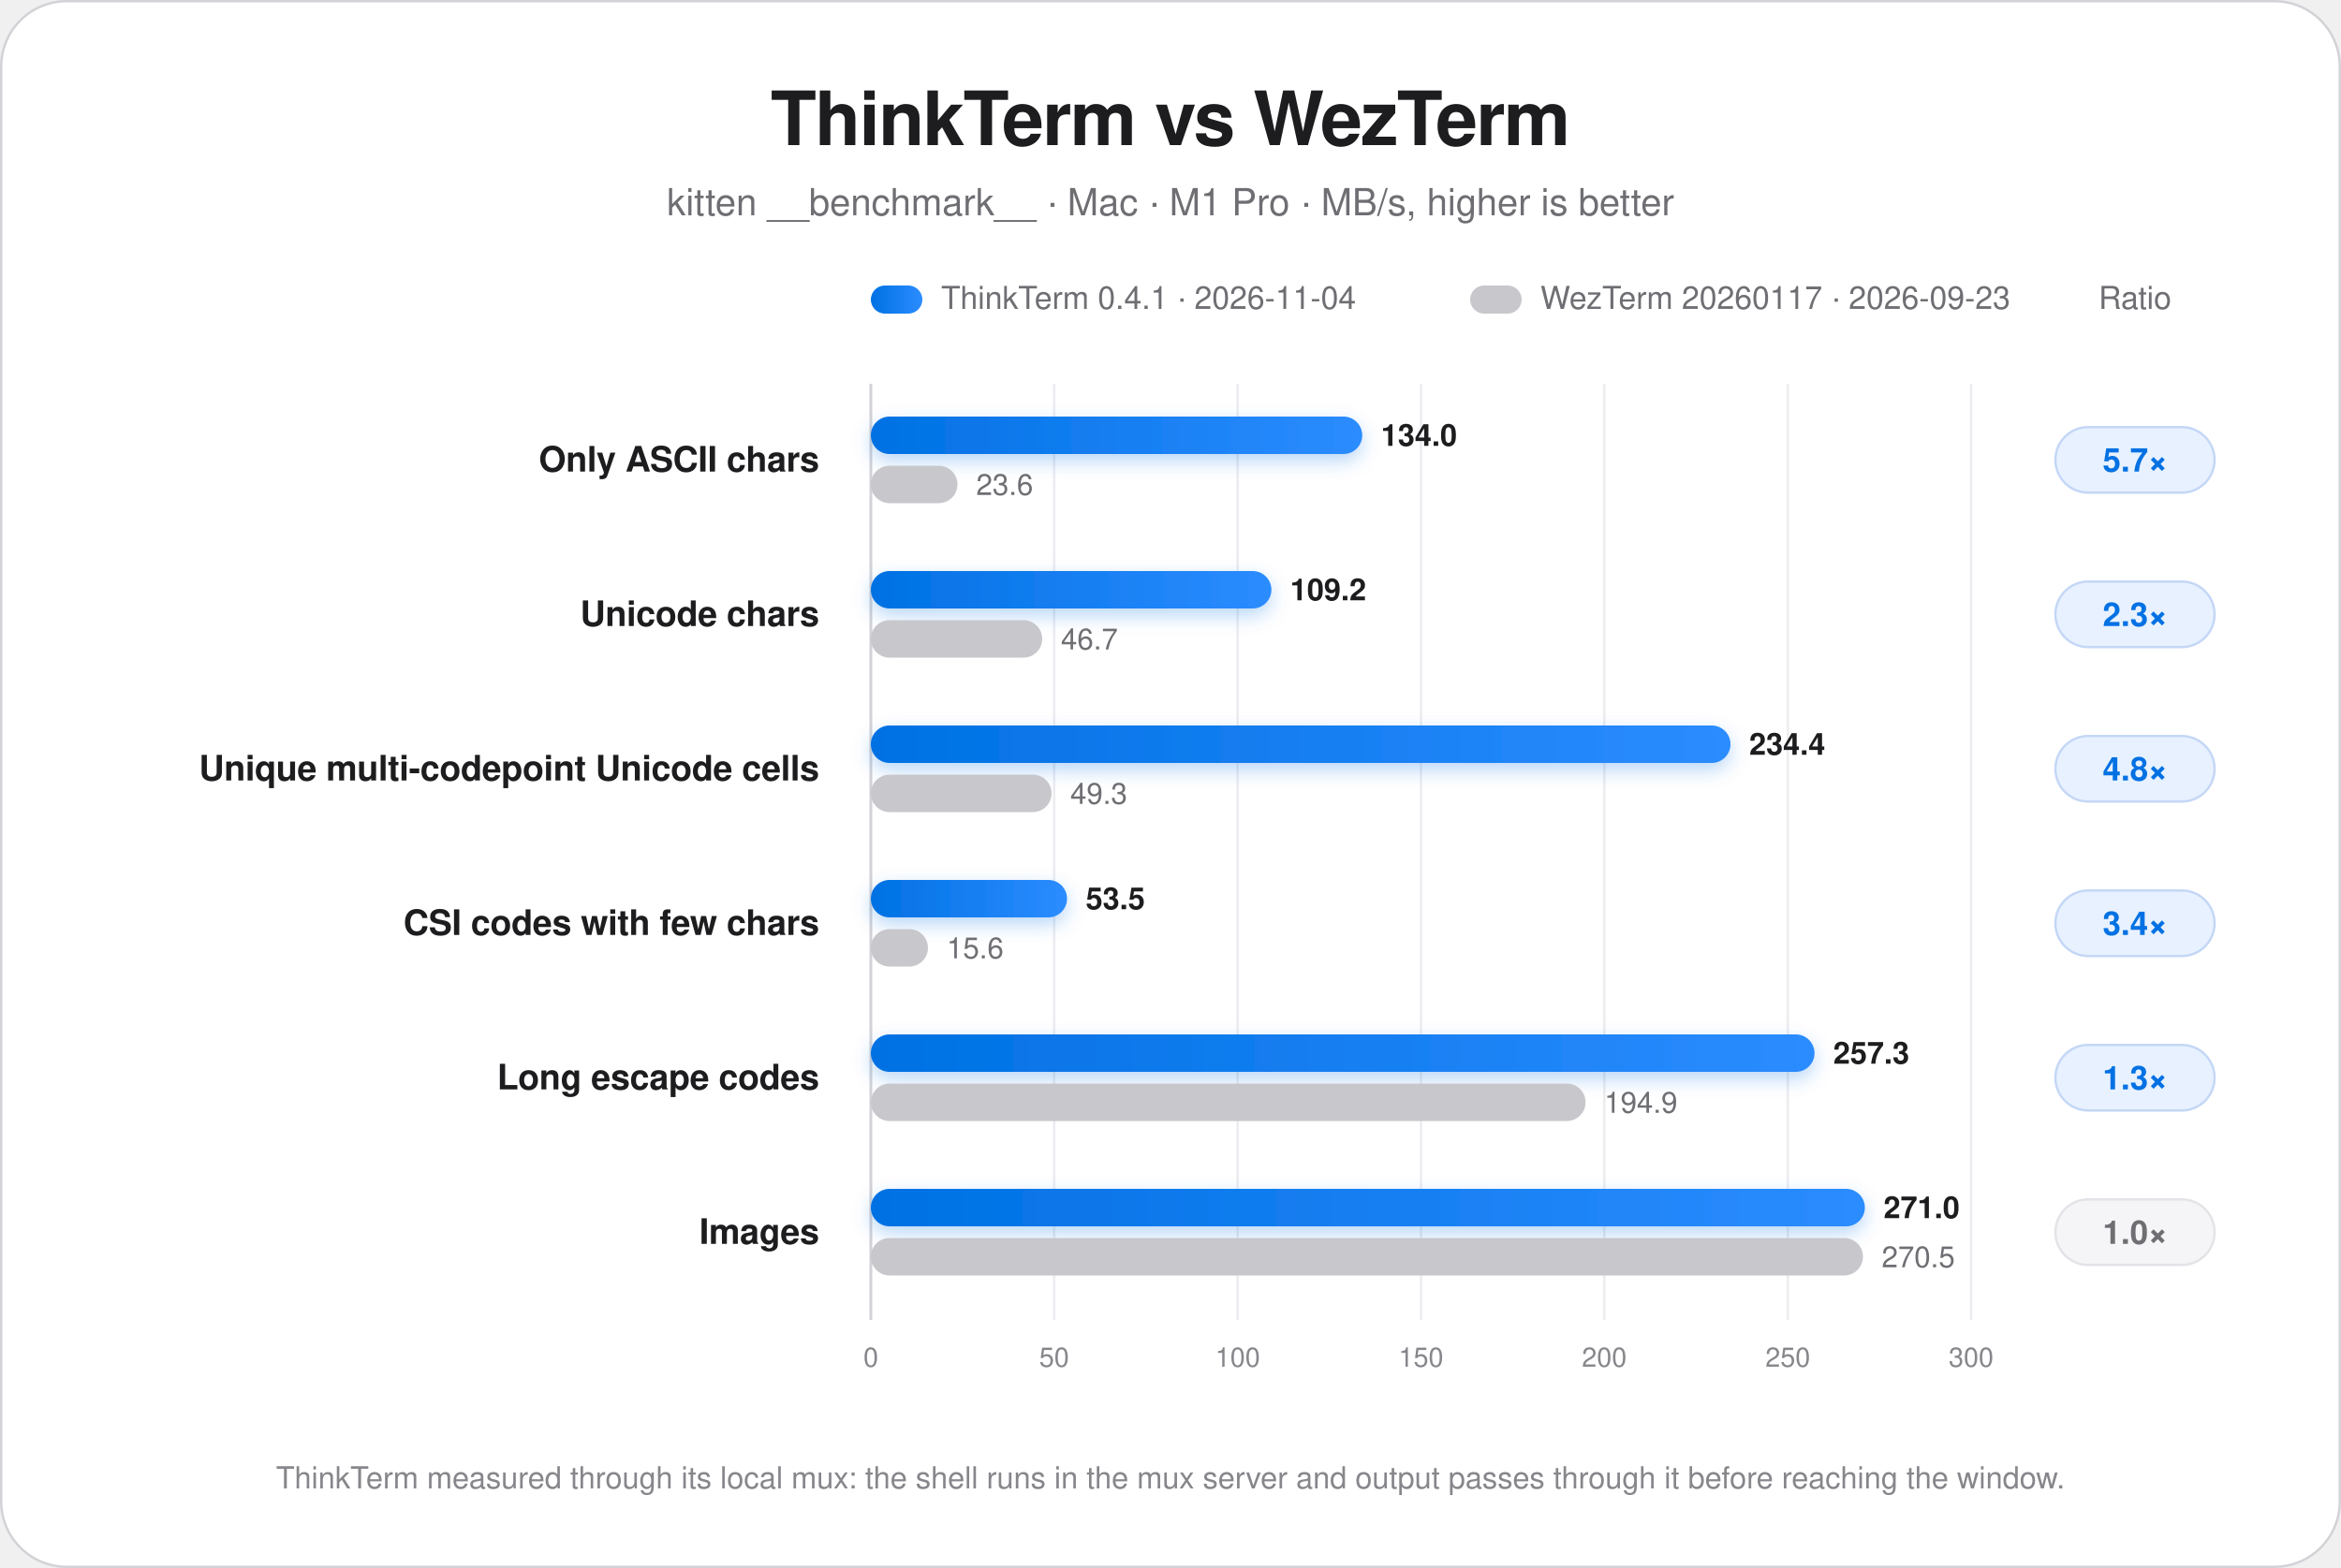
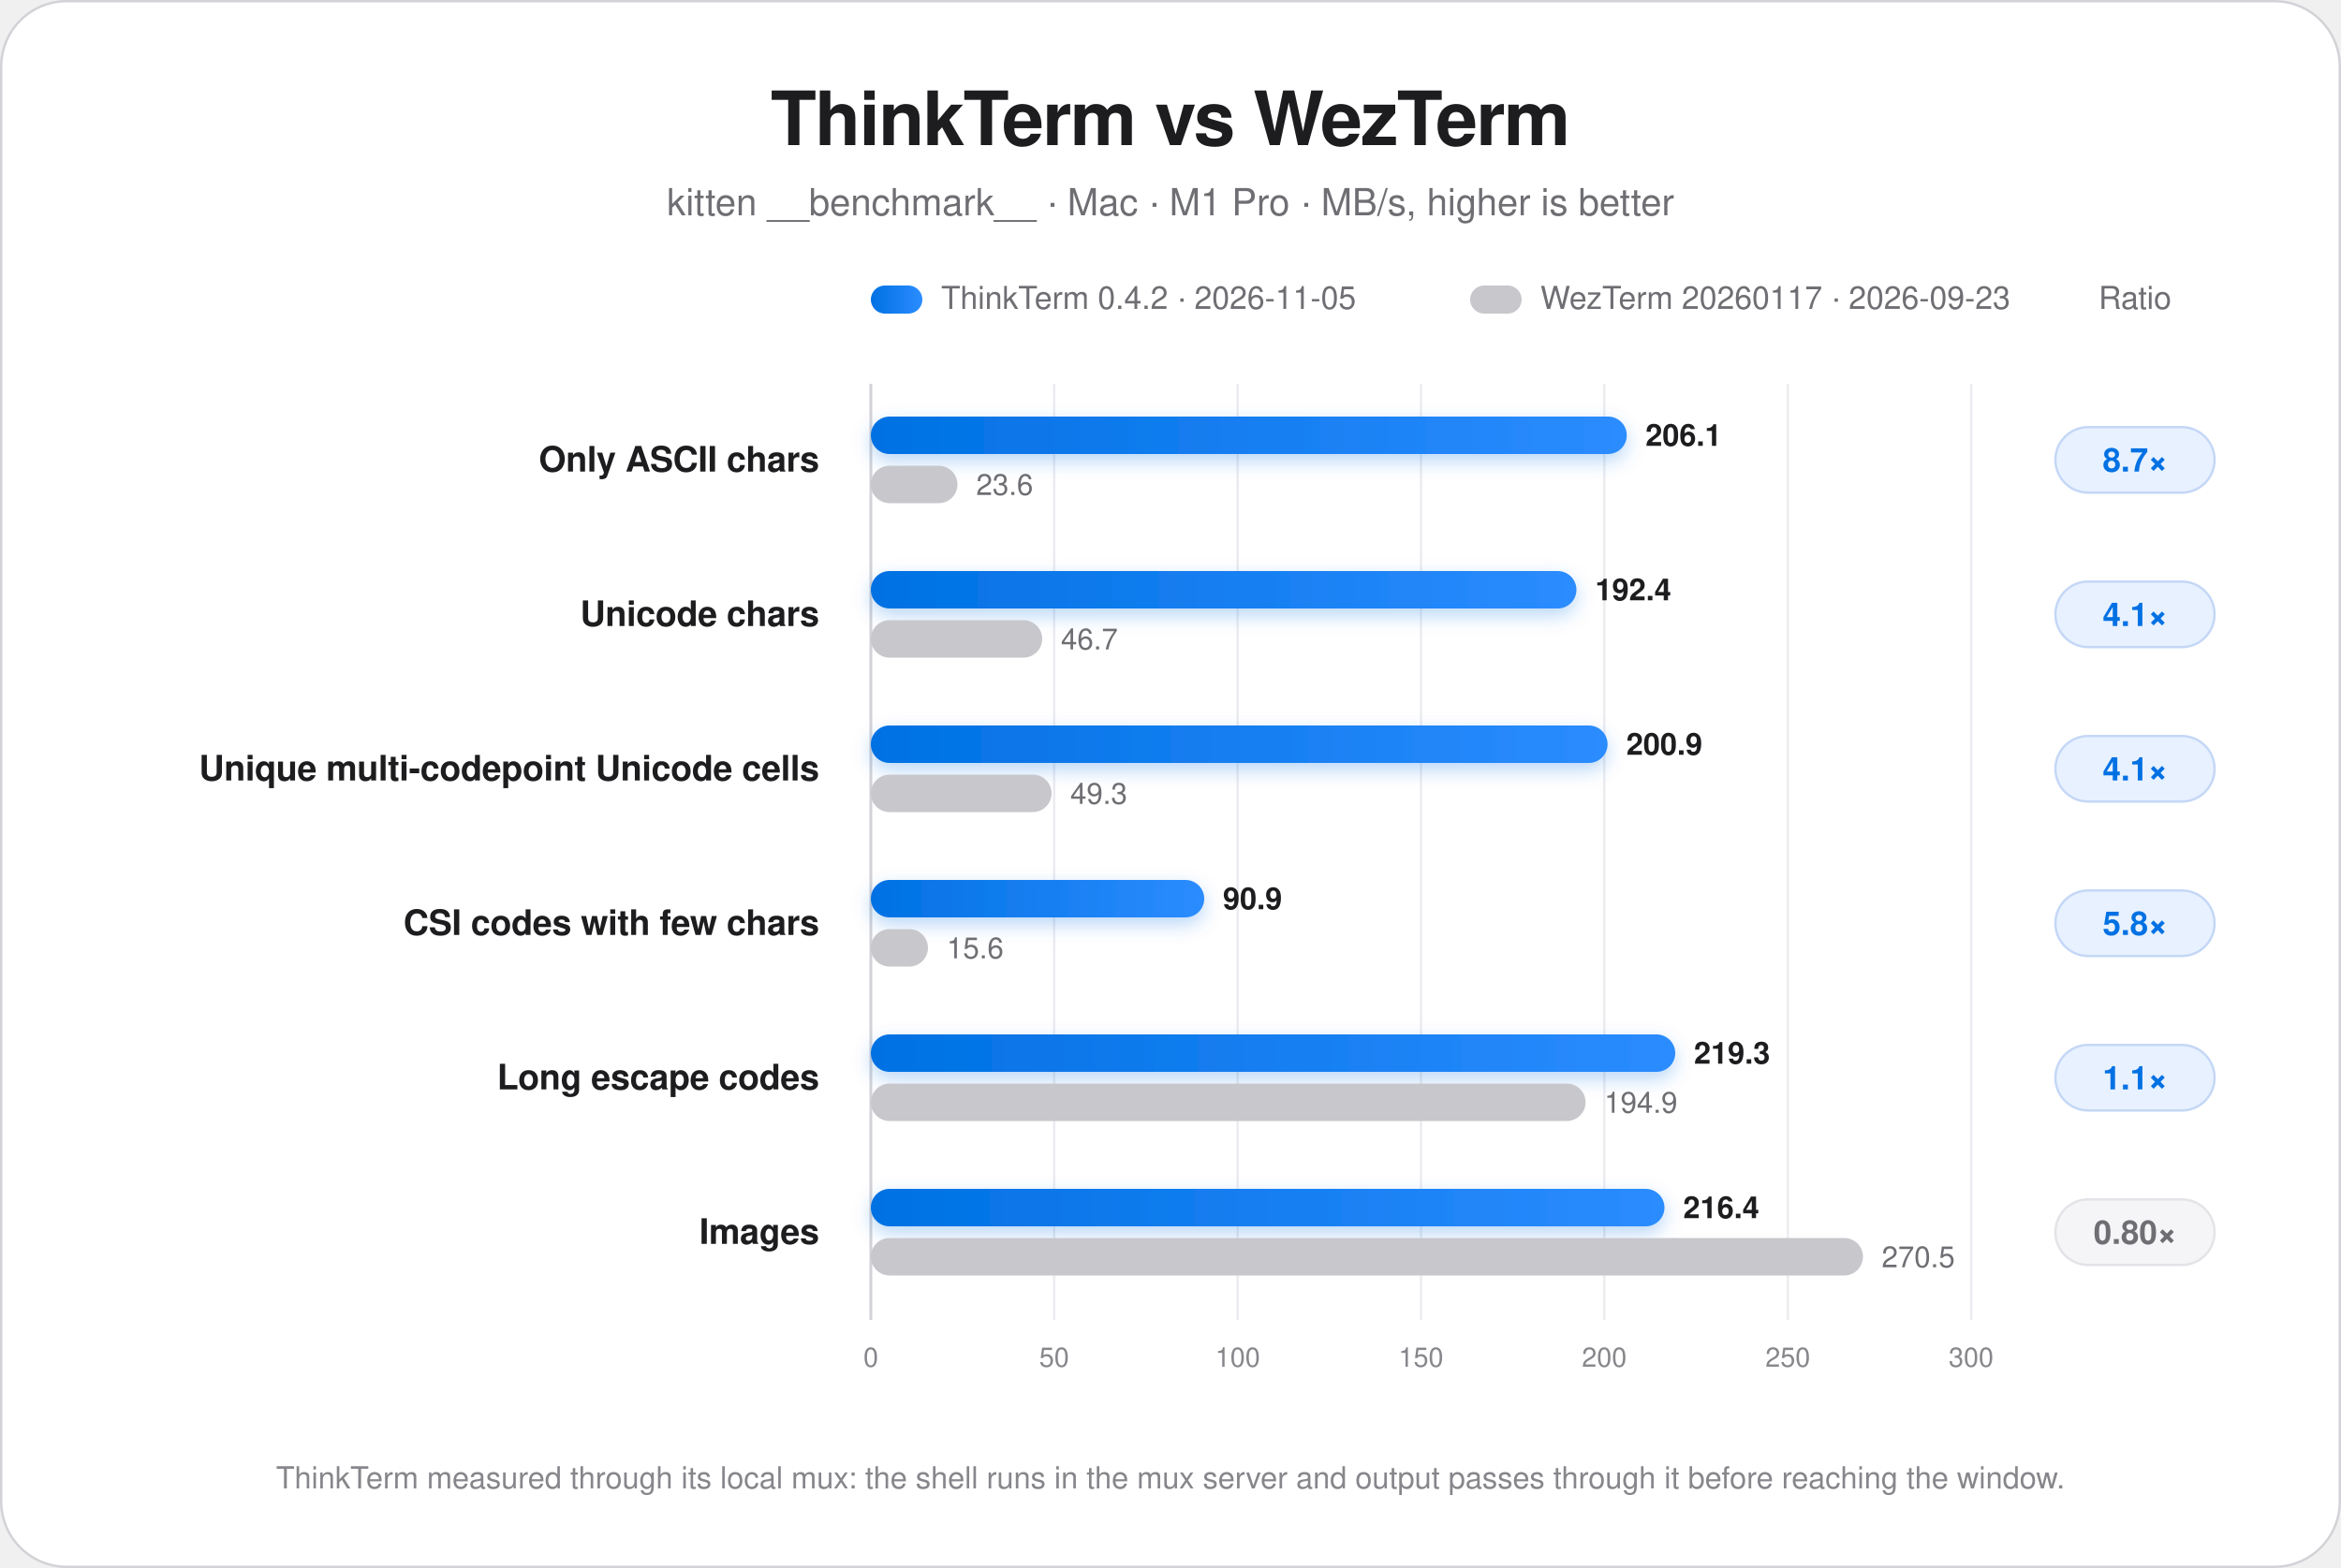
<svg xmlns="http://www.w3.org/2000/svg" viewBox="0 0 1000 670" width="1000" height="670" role="img" aria-labelledby="t d">
  <defs>
    <linearGradient id="ours" x1="0" y1="0" x2="1" y2="0">
      <stop offset="0" stop-color="#0071e3" />
      <stop offset="1" stop-color="#2b8cff" />
    </linearGradient>
    <filter id="glow" x="-10%" y="-80%" width="120%" height="300%">
      <feDropShadow dx="0" dy="3" stdDeviation="4" flood-color="#0071e3" flood-opacity="0.28" />
    </filter>
  </defs>
  <style>
text { font-family: -apple-system, BlinkMacSystemFont, 'SF Pro Display', 'SF Pro Text', 'Segoe UI', 'Helvetica Neue', Helvetica, Arial, sans-serif; fill: #1d1d1f; }
.headline { font-size: 32px; font-weight: 700; letter-spacing: -0.6px; }
.subhead { font-size: 16px; fill: #6e6e73; }
.label { font-size: 15px; font-weight: 600; letter-spacing: -0.1px; }
.legend { font-size: 13.5px; font-weight: 500; fill: #6e6e73; }
.val-ours { font-size: 13px; font-weight: 700; }
.val-theirs { font-size: 12.5px; font-weight: 500; fill: #6e6e73; }
.tick { font-size: 11.5px; fill: #86868b; }
.caption { font-size: 13px; font-weight: 500; fill: #86868b; }
.grid { stroke: #ececf0; stroke-width: 1; }
.axis { stroke: #d2d2d7; stroke-width: 1.2; }
.ours { fill: url(#ours); }
.ours-bar { fill: url(#ours); filter: url(#glow); }
.theirs { fill: #c7c7cc; }
.win { fill: #e8f1ff; stroke: #c4d7f6; }
.win-t { font-size: 14px; font-weight: 700; fill: #0071e3; }
.even { fill: #f5f5f7; stroke: #e3e3e8; }
.even-t { font-size: 14px; font-weight: 700; fill: #6e6e73; }
</style>
  <rect x="0.5" y="0.5" width="999" height="669" rx="28" fill="#ffffff" stroke="#d2d2d7" />
  <text x="500" y="62" class="headline" text-anchor="middle">ThinkTerm vs WezTerm</text>
  <text x="500" y="92" class="subhead" text-anchor="middle">kitten __benchmark__ · Mac · M1 Pro · MB/s, higher is better</text>
  <rect x="372" y="122" width="22" height="12" rx="6" class="ours" />
-   <text x="402" y="132" class="legend">ThinkTerm 0.4.1 · 2026-11-04</text>
+   <text x="402" y="132" class="legend">ThinkTerm 0.4.2 · 2026-11-05</text>
  <rect x="628" y="122" width="22" height="12" rx="6" class="theirs" />
  <text x="658" y="132" class="legend">WezTerm 20260117 · 2026-09-23</text>
  <text x="912" y="132" class="legend" text-anchor="middle">Ratio</text>
  <line x1="450.3" y1="164" x2="450.3" y2="564" class="grid" />
  <text x="450.3" y="584" class="tick" text-anchor="middle">50</text>
  <line x1="528.7" y1="164" x2="528.7" y2="564" class="grid" />
  <text x="528.7" y="584" class="tick" text-anchor="middle">100</text>
  <line x1="607.0" y1="164" x2="607.0" y2="564" class="grid" />
  <text x="607.0" y="584" class="tick" text-anchor="middle">150</text>
  <line x1="685.3" y1="164" x2="685.3" y2="564" class="grid" />
  <text x="685.3" y="584" class="tick" text-anchor="middle">200</text>
  <line x1="763.7" y1="164" x2="763.7" y2="564" class="grid" />
  <text x="763.7" y="584" class="tick" text-anchor="middle">250</text>
  <line x1="842.0" y1="164" x2="842.0" y2="564" class="grid" />
  <text x="842.0" y="584" class="tick" text-anchor="middle">300</text>
  <line x1="372" y1="164" x2="372" y2="564" class="axis" />
  <text x="372" y="584" class="tick" text-anchor="middle">0</text>
  <text x="350" y="201.5" class="label" text-anchor="end">Only ASCII chars</text>
-   <rect x="372" y="178" width="209.9" height="16" rx="8.0" class="ours-bar" />
-   <text x="589.9" y="190.5" class="val-ours">134.0</text>
+   <rect x="372" y="178" width="322.9" height="16" rx="8.0" class="ours-bar" />
+   <text x="702.9" y="190.5" class="val-ours">206.1</text>
  <rect x="372" y="199" width="37.0" height="16" rx="8.0" class="theirs" />
  <text x="417.0" y="211.5" class="val-theirs">23.6</text>
  <rect x="878" y="182.5" width="68" height="28" rx="14" class="win" />
-   <text x="912" y="201.5" class="win-t" text-anchor="middle">5.7×</text>
+   <text x="912" y="201.5" class="win-t" text-anchor="middle">8.7×</text>
  <text x="350" y="267.5" class="label" text-anchor="end">Unicode chars</text>
-   <rect x="372" y="244" width="171.1" height="16" rx="8.0" class="ours-bar" />
-   <text x="551.1" y="256.5" class="val-ours">109.2</text>
+   <rect x="372" y="244" width="301.4" height="16" rx="8.0" class="ours-bar" />
+   <text x="681.4" y="256.5" class="val-ours">192.4</text>
  <rect x="372" y="265" width="73.2" height="16" rx="8.0" class="theirs" />
  <text x="453.2" y="277.5" class="val-theirs">46.7</text>
  <rect x="878" y="248.5" width="68" height="28" rx="14" class="win" />
-   <text x="912" y="267.5" class="win-t" text-anchor="middle">2.3×</text>
+   <text x="912" y="267.5" class="win-t" text-anchor="middle">4.1×</text>
  <text x="350" y="333.5" class="label" text-anchor="end">Unique multi-codepoint Unicode cells</text>
-   <rect x="372" y="310" width="367.2" height="16" rx="8.0" class="ours-bar" />
-   <text x="747.2" y="322.5" class="val-ours">234.4</text>
+   <rect x="372" y="310" width="314.7" height="16" rx="8.0" class="ours-bar" />
+   <text x="694.7" y="322.5" class="val-ours">200.9</text>
  <rect x="372" y="331" width="77.2" height="16" rx="8.0" class="theirs" />
  <text x="457.2" y="343.5" class="val-theirs">49.3</text>
  <rect x="878" y="314.5" width="68" height="28" rx="14" class="win" />
-   <text x="912" y="333.5" class="win-t" text-anchor="middle">4.8×</text>
+   <text x="912" y="333.5" class="win-t" text-anchor="middle">4.1×</text>
  <text x="350" y="399.5" class="label" text-anchor="end">CSI codes with few chars</text>
-   <rect x="372" y="376" width="83.8" height="16" rx="8.0" class="ours-bar" />
-   <text x="463.8" y="388.5" class="val-ours">53.5</text>
+   <rect x="372" y="376" width="142.4" height="16" rx="8.0" class="ours-bar" />
+   <text x="522.4" y="388.5" class="val-ours">90.9</text>
  <rect x="372" y="397" width="24.4" height="16" rx="8.0" class="theirs" />
  <text x="404.4" y="409.5" class="val-theirs">15.6</text>
  <rect x="878" y="380.5" width="68" height="28" rx="14" class="win" />
-   <text x="912" y="399.5" class="win-t" text-anchor="middle">3.4×</text>
+   <text x="912" y="399.5" class="win-t" text-anchor="middle">5.8×</text>
  <text x="350" y="465.5" class="label" text-anchor="end">Long escape codes</text>
-   <rect x="372" y="442" width="403.1" height="16" rx="8.0" class="ours-bar" />
-   <text x="783.1" y="454.5" class="val-ours">257.3</text>
+   <rect x="372" y="442" width="343.6" height="16" rx="8.0" class="ours-bar" />
+   <text x="723.6" y="454.5" class="val-ours">219.3</text>
  <rect x="372" y="463" width="305.3" height="16" rx="8.0" class="theirs" />
  <text x="685.3" y="475.5" class="val-theirs">194.9</text>
  <rect x="878" y="446.5" width="68" height="28" rx="14" class="win" />
-   <text x="912" y="465.5" class="win-t" text-anchor="middle">1.3×</text>
+   <text x="912" y="465.5" class="win-t" text-anchor="middle">1.1×</text>
  <text x="350" y="531.5" class="label" text-anchor="end">Images</text>
-   <rect x="372" y="508" width="424.6" height="16" rx="8.0" class="ours-bar" />
-   <text x="804.6" y="520.5" class="val-ours">271.0</text>
+   <rect x="372" y="508" width="339.0" height="16" rx="8.0" class="ours-bar" />
+   <text x="719.0" y="520.5" class="val-ours">216.4</text>
  <rect x="372" y="529" width="423.8" height="16" rx="8.0" class="theirs" />
  <text x="803.8" y="541.5" class="val-theirs">270.5</text>
  <rect x="878" y="512.5" width="68" height="28" rx="14" class="even" />
-   <text x="912" y="531.5" class="even-t" text-anchor="middle">1.0×</text>
+   <text x="912" y="531.5" class="even-t" text-anchor="middle">0.80×</text>
  <text x="500" y="636" class="caption" text-anchor="middle">ThinkTerm measured through its local mux: the shell runs in the mux server and output passes through it before reaching the window.</text>
</svg>
